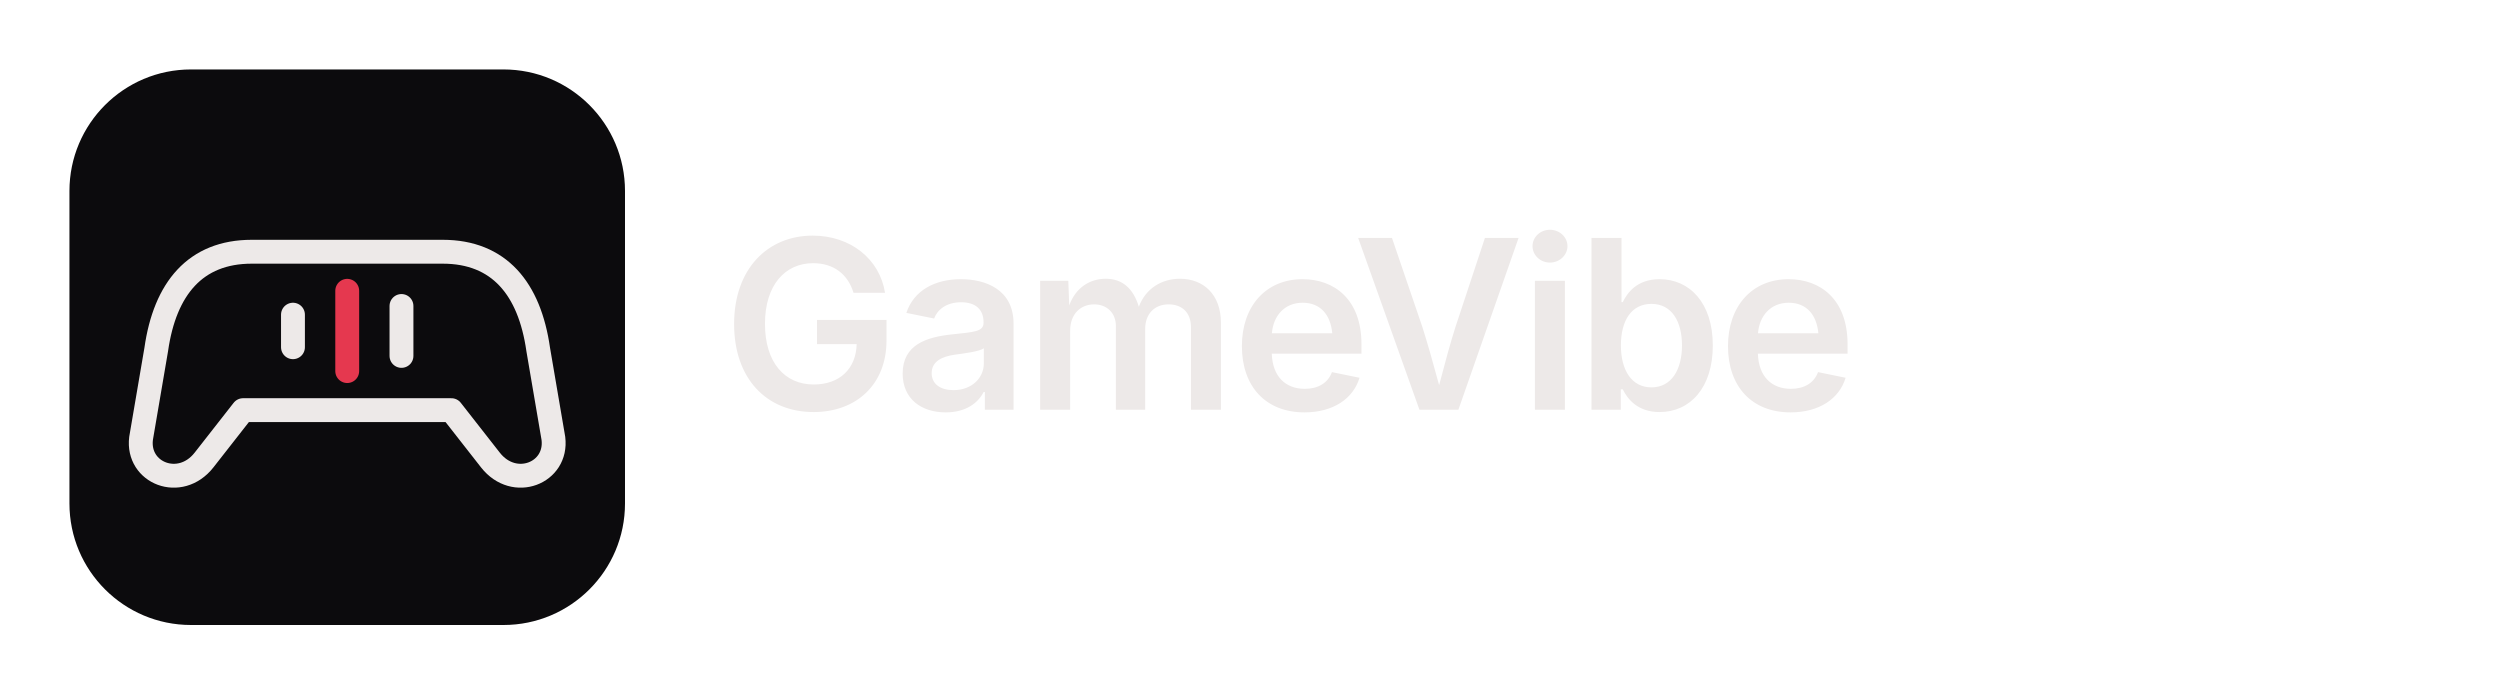
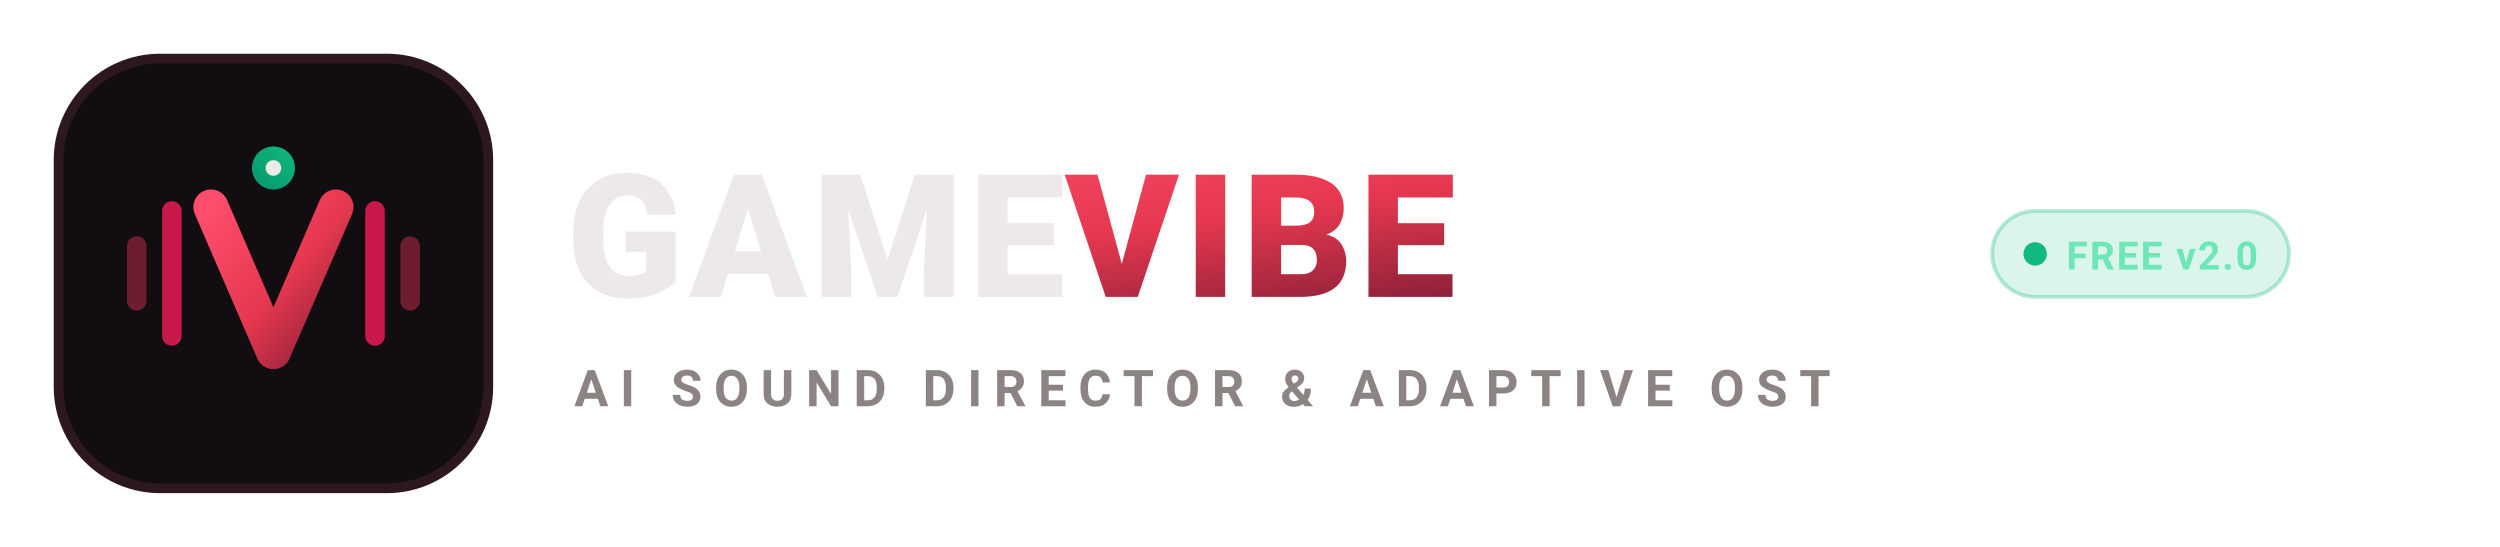
- <svg xmlns="http://www.w3.org/2000/svg" viewBox="0 0 720 200" width="720" height="200">
-   <g transform="translate(20 20) scale(0.3125)">
-     <rect width="512" height="512" rx="112" fill="#0C0B0D" />
-     <path d="M168 168 H344 C396 168 424 202 432 258 L446 340 C450 372 410 388 388 360 L352 314 H160 L124 360 C102 388 62 372 66 340 L80 258 C88 202 116 168 168 168 Z" fill="none" stroke="#EDE9E8" stroke-width="22" stroke-linejoin="round" />
-     <g stroke-linecap="round" stroke-width="22">
-       <line x1="206" y1="226" x2="206" y2="256" stroke="#EDE9E8" />
-       <line x1="256" y1="204" x2="256" y2="278" stroke="#E5384F" />
-       <line x1="306" y1="218" x2="306" y2="264" stroke="#EDE9E8" />
-     </g>
+ <svg xmlns="http://www.w3.org/2000/svg" viewBox="0 0 640 140" width="640" height="140">
+   <defs>
+     <linearGradient id="waveGradH" x1="0%" y1="0%" x2="100%" y2="100%">
+       <stop offset="0%" stop-color="#FF4D6D" />
+       <stop offset="55%" stop-color="#E5384F" />
+       <stop offset="100%" stop-color="#8C2038" />
+     </linearGradient>
+     <linearGradient id="emeraldGradH" x1="0%" y1="100%" x2="100%" y2="0%">
+       <stop offset="0%" stop-color="#059669" />
+       <stop offset="100%" stop-color="#10B981" />
+     </linearGradient>
+   </defs>
+   <g transform="translate(15, 15)">
+     <rect x="0" y="0" width="110" height="110" rx="26" fill="#120D10" stroke="#2D1720" stroke-width="2.5" />
+     <line x1="20" y1="48" x2="20" y2="62" stroke="#6E1D2F" stroke-width="5" stroke-linecap="round" />
+     <line x1="29" y1="39" x2="29" y2="71" stroke="#C9184A" stroke-width="5" stroke-linecap="round" />
+     <line x1="81" y1="39" x2="81" y2="71" stroke="#C9184A" stroke-width="5" stroke-linecap="round" />
+     <line x1="90" y1="48" x2="90" y2="62" stroke="#6E1D2F" stroke-width="5" stroke-linecap="round" />
+     <path d="M39 38 L55 75 L71 38" fill="none" stroke="url(#waveGradH)" stroke-width="9" stroke-linecap="round" stroke-linejoin="round" />
+     <circle cx="55" cy="28" r="5.5" fill="url(#emeraldGradH)" />
+     <circle cx="55" cy="28" r="2" fill="#EDE9E8" />
  </g>
-   <text x="208" y="118" font-family="Inter, 'Segoe UI', Arial, sans-serif" font-size="68" font-weight="600" letter-spacing="-1.5" fill="#EDE9E8">GameVibe</text>
+   <g transform="translate(145, 30)">
+     <text x="0" y="46" font-family="system-ui, -apple-system, 'Segoe UI', Roboto, sans-serif" font-weight="900" font-size="44" letter-spacing="1.5" fill="#EDE9E8">
+       GAME<tspan fill="url(#waveGradH)">VIBE</tspan>
+     </text>
+     <text x="2" y="74" font-family="system-ui, -apple-system, 'Segoe UI', Roboto, sans-serif" font-weight="600" font-size="13" letter-spacing="3" fill="#8C8482">
+       AI SOUND DIRECTOR &amp; ADAPTIVE OST
+     </text>
+     <rect x="365" y="24" width="76" height="22" rx="11" fill="#10B981" fill-opacity="0.15" stroke="#10B981" stroke-opacity="0.3" stroke-width="1" />
+     <circle cx="376" cy="35" r="3" fill="#10B981" />
+     <text x="384" y="39" font-family="system-ui, -apple-system, 'Segoe UI', Roboto, sans-serif" font-weight="700" font-size="10" fill="#6EE7B7" letter-spacing="0.5">
+       FREE v2.0
+     </text>
+   </g>
</svg>
